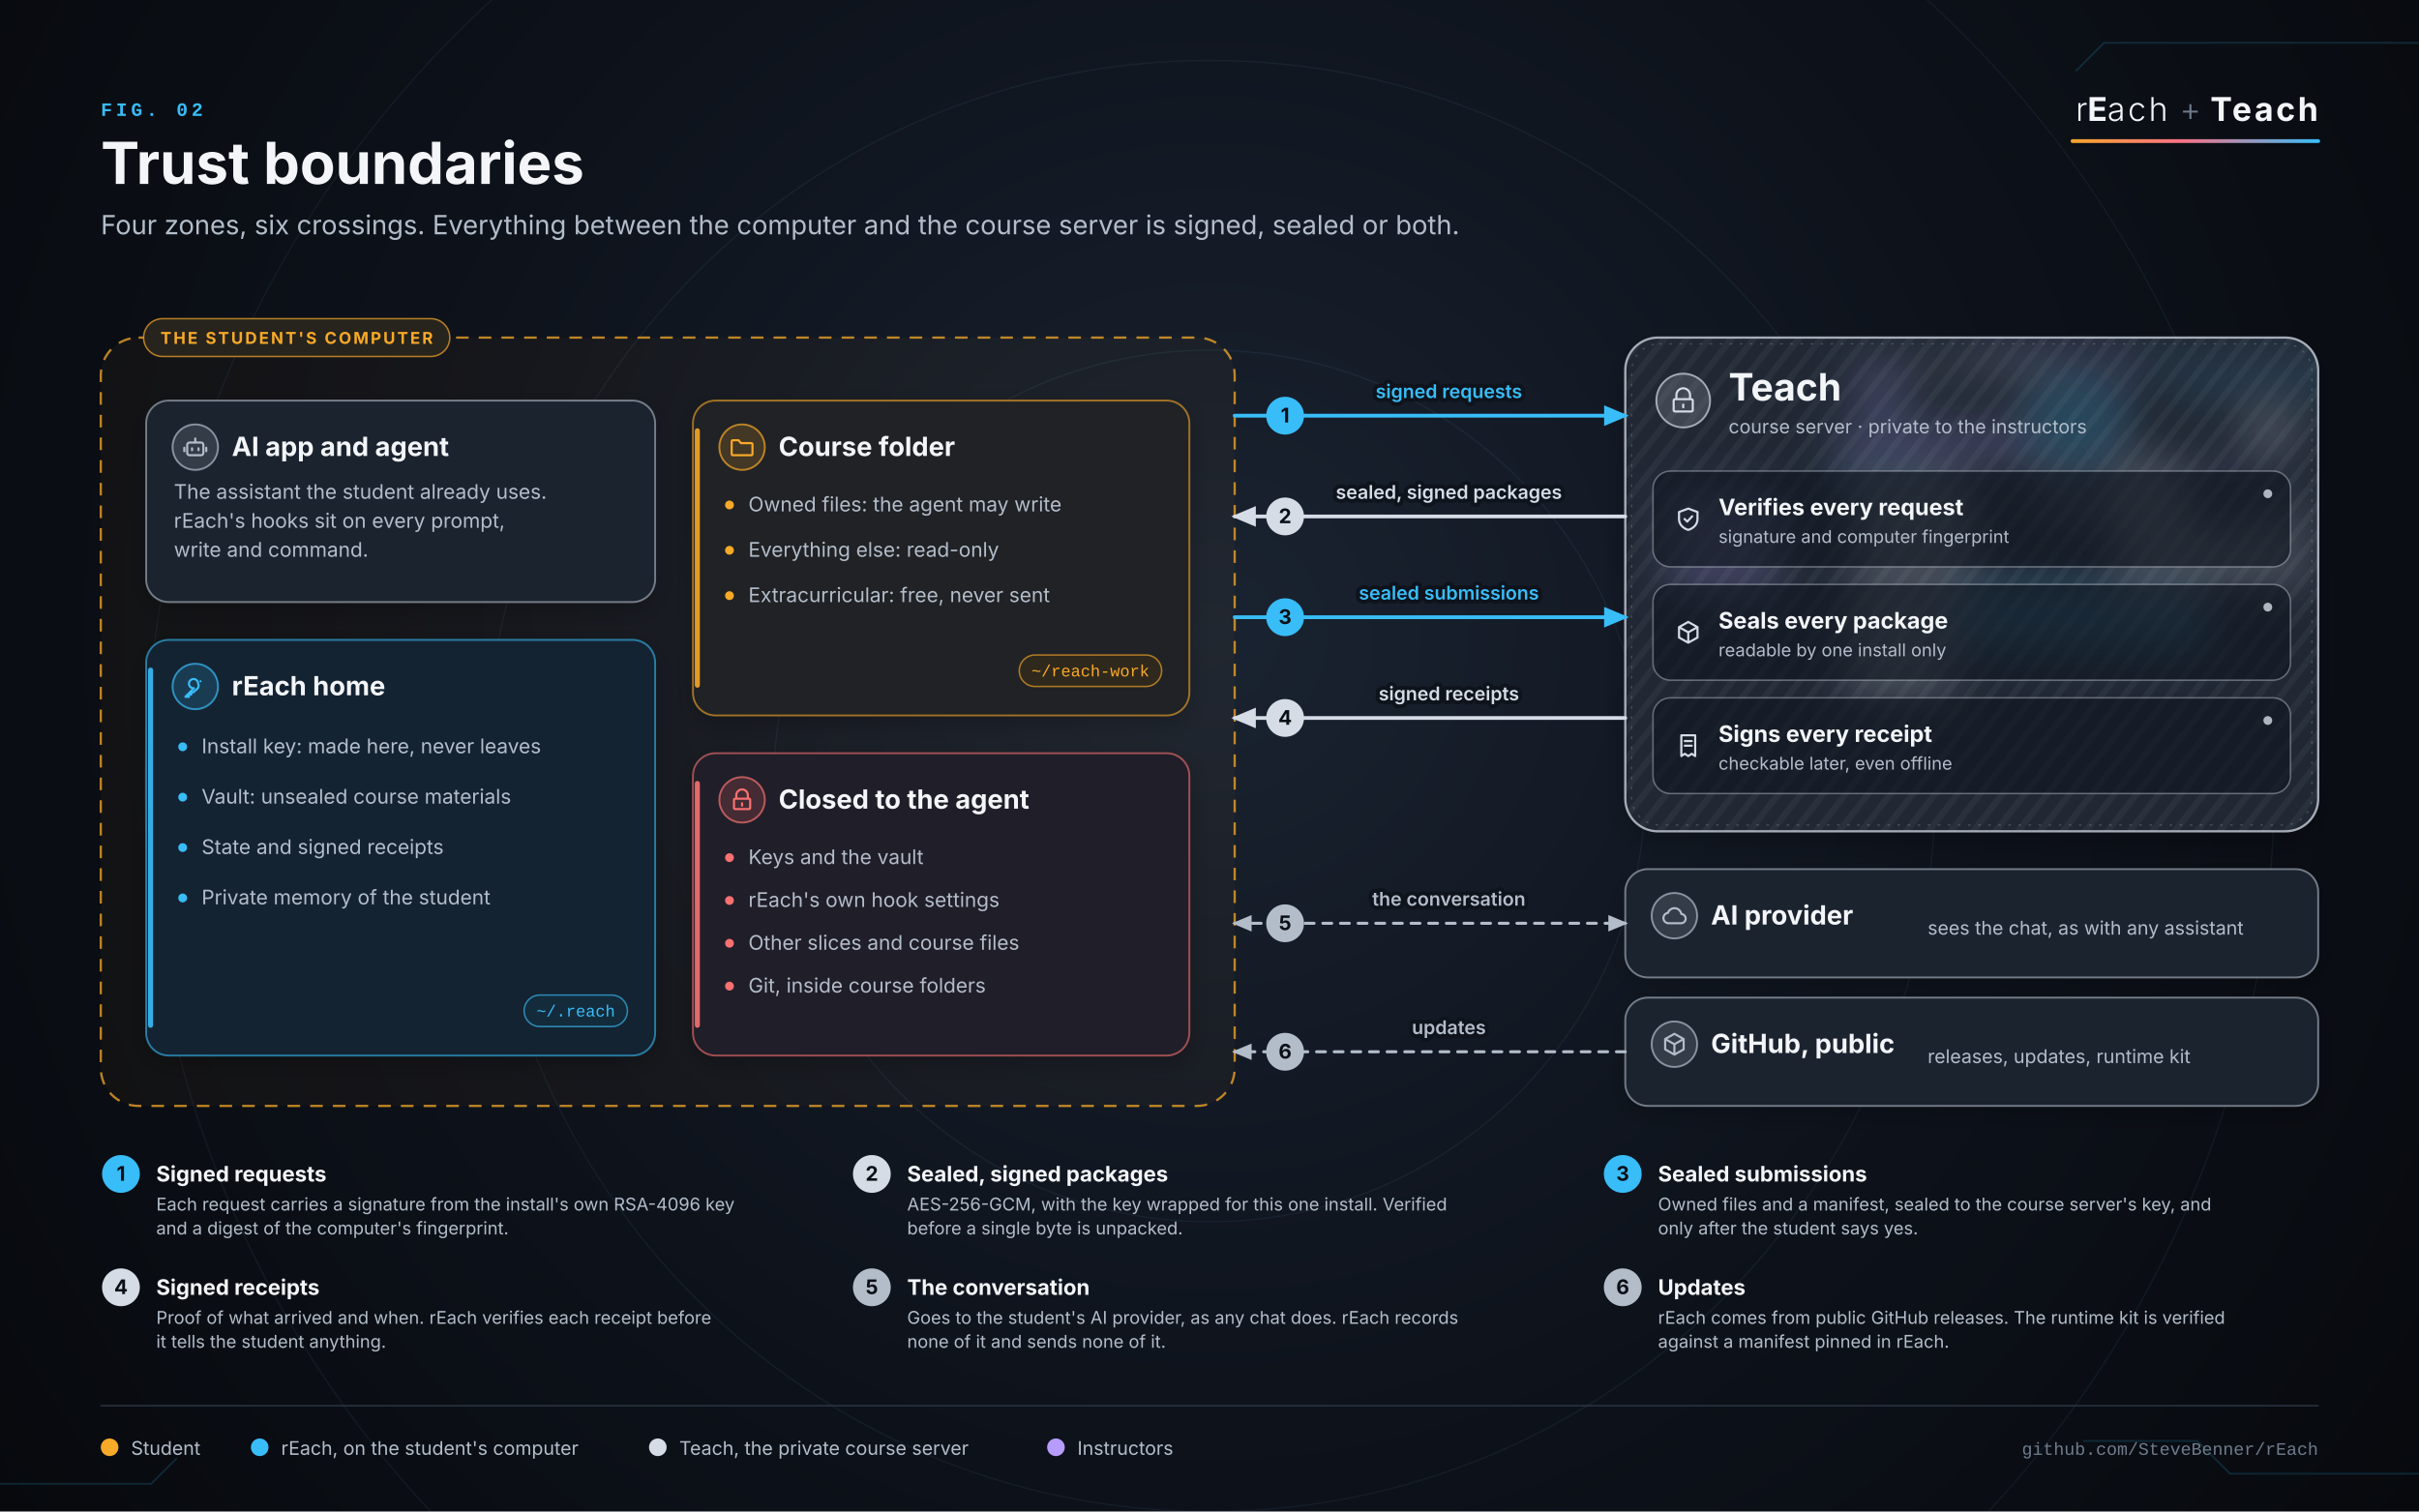
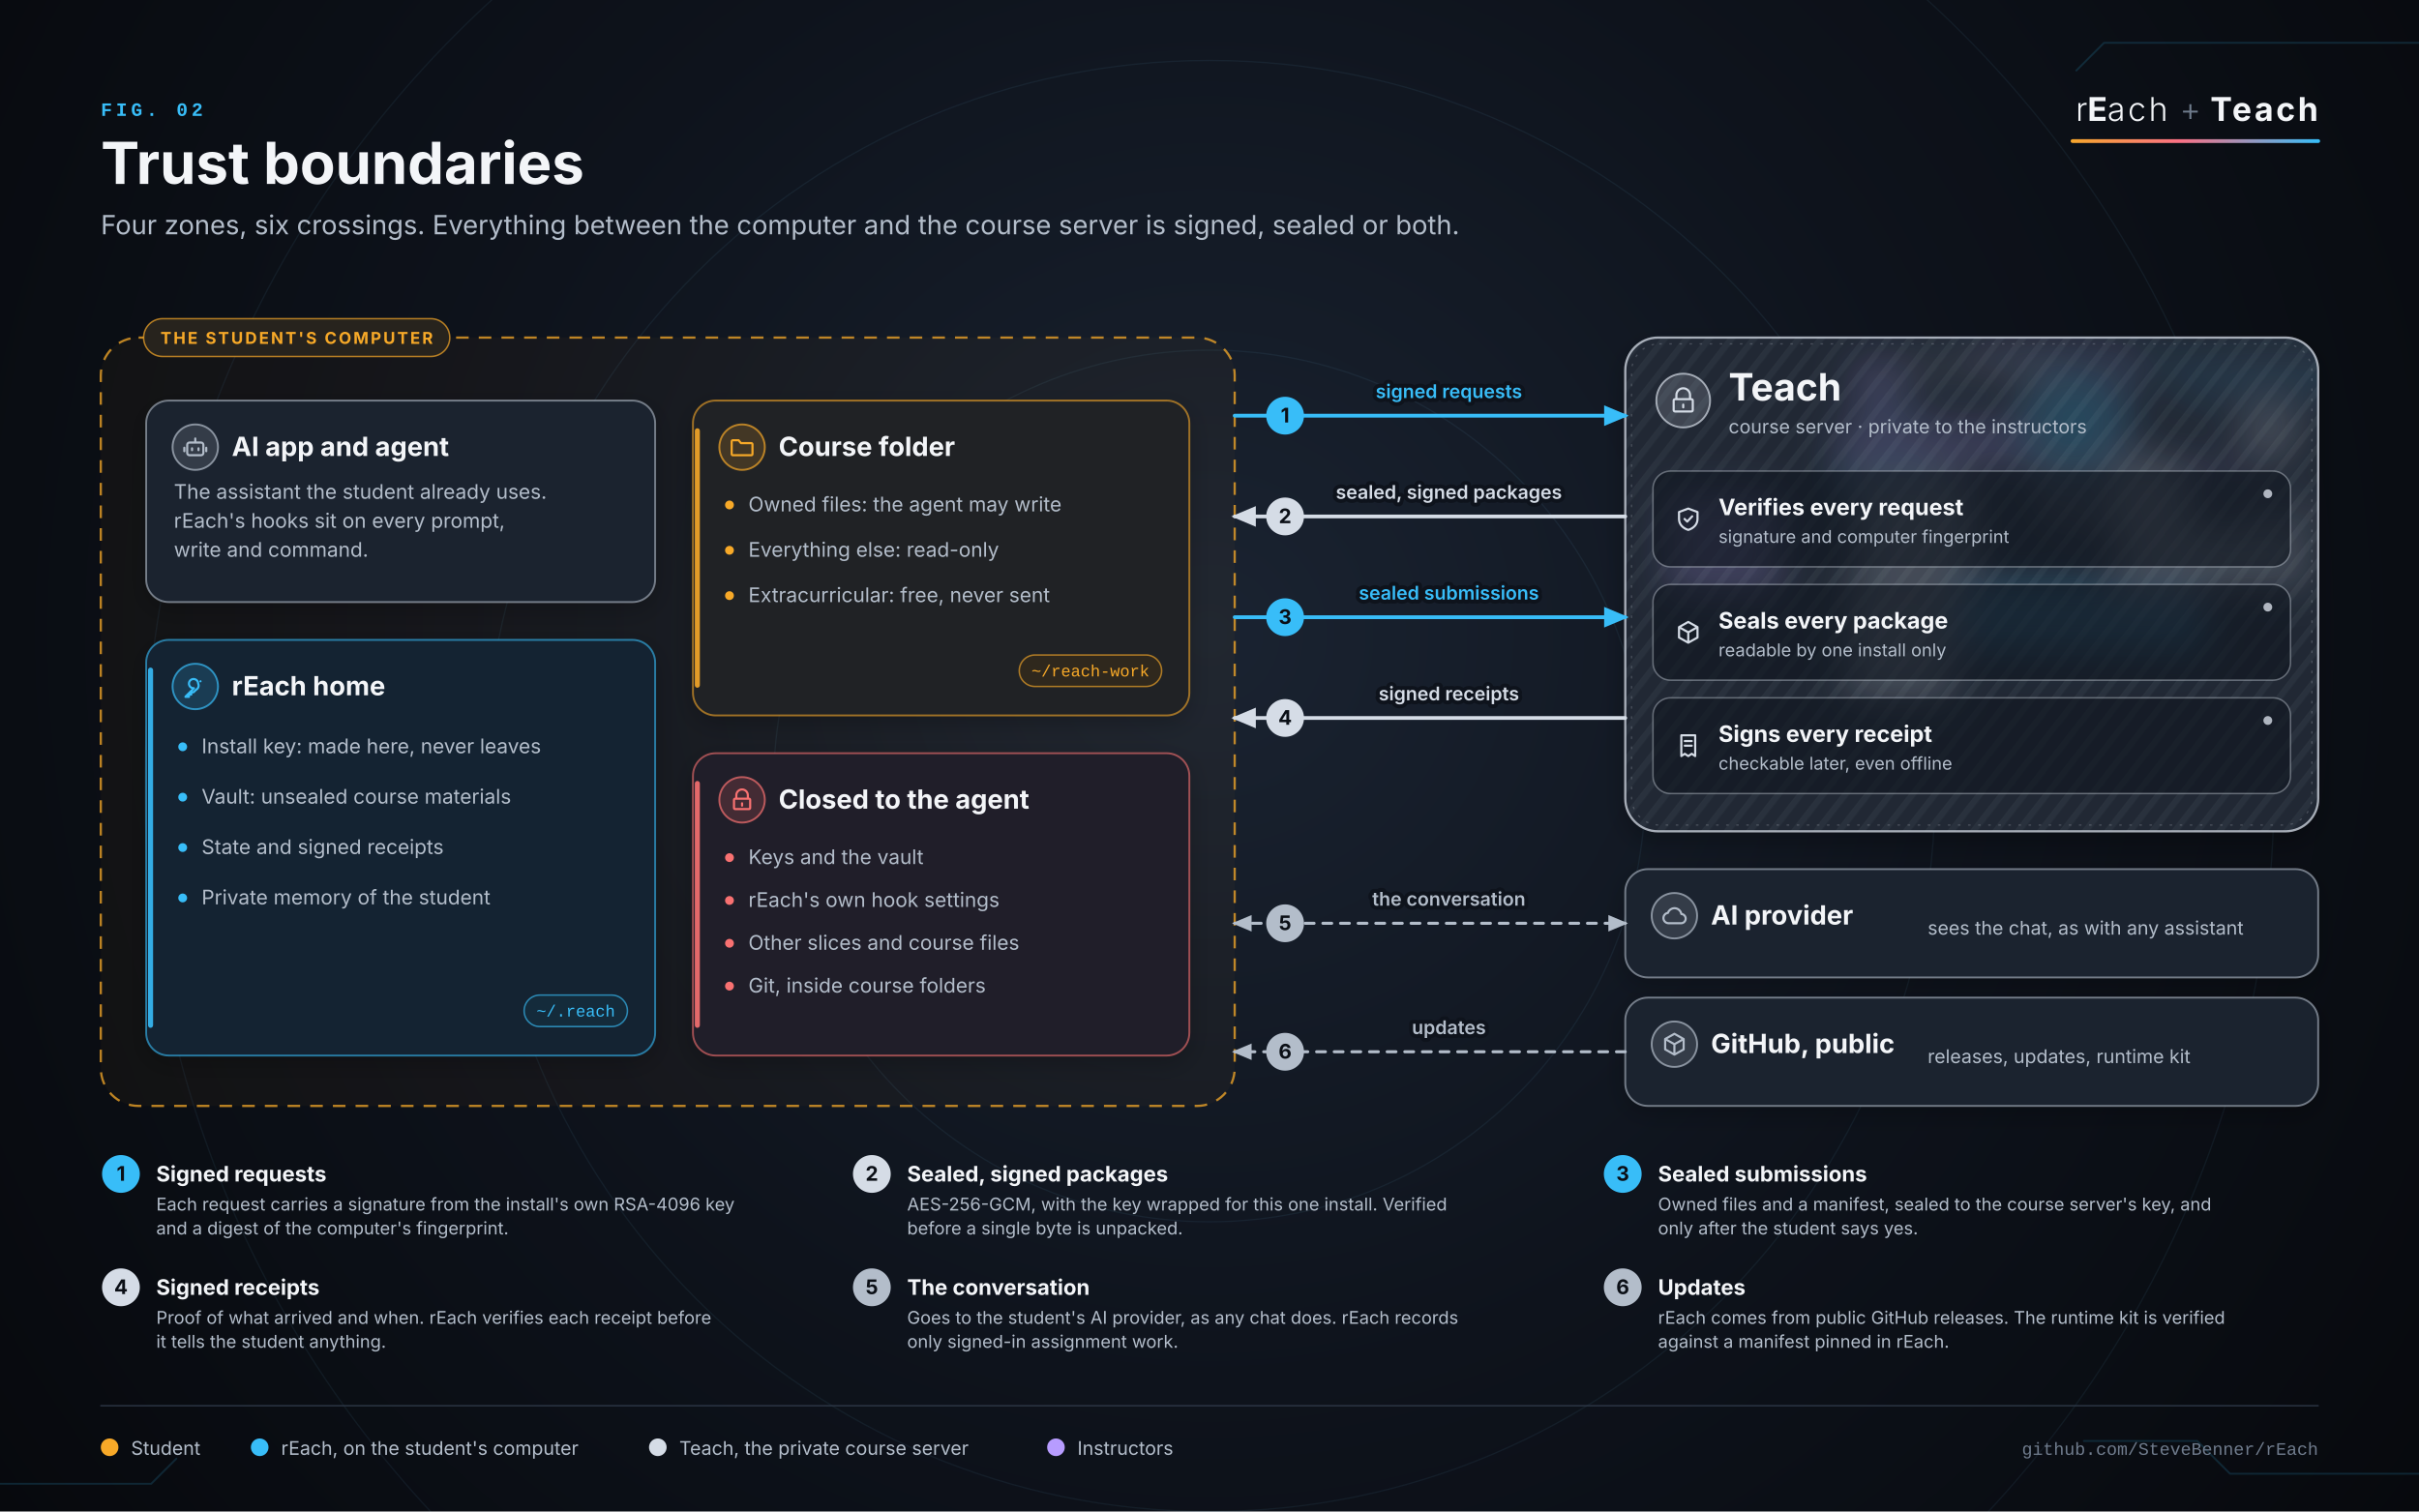
<svg xmlns="http://www.w3.org/2000/svg" viewBox="0 0 1920 1200" width="1920" height="1200" role="img" aria-labelledby="t d">
  <defs>
    <radialGradient id="bg" cx="960" cy="504" r="1190" gradientUnits="userSpaceOnUse">
      <stop offset="0" stop-color="#1a2331" />
      <stop offset=".5" stop-color="#0e131c" />
      <stop offset="1" stop-color="#07090d" />
    </radialGradient>
    <linearGradient id="warmcool" gradientUnits="userSpaceOnUse" x1="1640" y1="0" x2="1840" y2="0">
      <stop offset="0" stop-color="#f7a928" />
      <stop offset=".45" stop-color="#fb7185" />
      <stop offset="1" stop-color="#38bdf8" />
    </linearGradient>
    <filter id="soft" x="-20%" y="-20%" width="140%" height="150%">
      <feGaussianBlur stdDeviation="10" />
    </filter>
    <filter id="frostblur" x="-10%" y="-10%" width="120%" height="120%">
      <feGaussianBlur stdDeviation="16" />
    </filter>
    <pattern id="hatch" width="14" height="14" patternUnits="userSpaceOnUse" patternTransform="rotate(38)">
      <rect width="5" height="14" fill="#d5dce6" fill-opacity="0.05" />
    </pattern>
    <pattern id="dots" width="32" height="32" patternUnits="userSpaceOnUse">
      <circle cx="2" cy="2" r="1.3" fill="#2e3949" fill-opacity="0.07" />
    </pattern>
    <marker id="ar-student" viewBox="0 0 10 10" refX="8.6" refY="5" markerWidth="6.5" markerHeight="6.5" orient="auto-start-reverse">
      <path d="M0 .8L10 5L0 9.2Z" fill="#f7a928" />
    </marker>
    <marker id="ar-reach" viewBox="0 0 10 10" refX="8.6" refY="5" markerWidth="6.5" markerHeight="6.5" orient="auto-start-reverse">
      <path d="M0 .8L10 5L0 9.2Z" fill="#38bdf8" />
    </marker>
    <marker id="ar-teach" viewBox="0 0 10 10" refX="8.6" refY="5" markerWidth="6.5" markerHeight="6.5" orient="auto-start-reverse">
      <path d="M0 .8L10 5L0 9.2Z" fill="#d5dce6" />
    </marker>
    <marker id="ar-instructor" viewBox="0 0 10 10" refX="8.6" refY="5" markerWidth="6.5" markerHeight="6.5" orient="auto-start-reverse">
      <path d="M0 .8L10 5L0 9.2Z" fill="#b79cff" />
    </marker>
    <marker id="ar-ok" viewBox="0 0 10 10" refX="8.6" refY="5" markerWidth="6.5" markerHeight="6.5" orient="auto-start-reverse">
      <path d="M0 .8L10 5L0 9.2Z" fill="#34d399" />
    </marker>
    <marker id="ar-stop" viewBox="0 0 10 10" refX="8.6" refY="5" markerWidth="6.5" markerHeight="6.5" orient="auto-start-reverse">
      <path d="M0 .8L10 5L0 9.2Z" fill="#f87171" />
    </marker>
    <marker id="ar-soft" viewBox="0 0 10 10" refX="8.6" refY="5" markerWidth="6.5" markerHeight="6.5" orient="auto-start-reverse">
      <path d="M0 .8L10 5L0 9.2Z" fill="#b3bdca" />
    </marker>
  </defs>
  <rect x="0" y="0" width="1920" height="1200" rx="0" fill="url(#bg)" />
  <g fill="none" stroke="#7dd3fc" stroke-opacity="0.07" stroke-width="1">
    <circle cx="960" cy="624" r="346" />
    <circle cx="960" cy="624" r="576" />
    <circle cx="960" cy="624" r="845" />
    <circle cx="960" cy="624" r="1152" />
  </g>
  <g fill="none" stroke="#38bdf8" stroke-opacity=".16" stroke-width="1.5" stroke-linecap="round" stroke-linejoin="round">
    <path d="M1920 34H1670l-22 22" />
    <path d="M1920 1170H1770l-26-26h-90" />
    <path d="M0 1178H120l20-20" />
  </g>
  <text x="80" y="92" font-family="ui-monospace,'SF Mono',Menlo,Consolas,'Liberation Mono',monospace" font-size="15" font-weight="700" fill="#38bdf8" text-anchor="start" letter-spacing="3">FIG. 02</text>
  <text x="80" y="146" font-family="Inter,-apple-system,BlinkMacSystemFont,'Segoe UI',Helvetica,Arial,sans-serif" font-size="46" font-weight="650" fill="#f3f5f8" text-anchor="start">Trust boundaries</text>
  <text x="80" y="186" font-family="Inter,-apple-system,BlinkMacSystemFont,'Segoe UI',Helvetica,Arial,sans-serif" font-size="21" font-weight="400" fill="#b3bdca" text-anchor="start">Four zones, six crossings. Everything between the computer and the course server is signed, sealed or both.</text>
  <text x="1840" y="96" text-anchor="end" font-family="Inter,-apple-system,BlinkMacSystemFont,'Segoe UI',Helvetica,Arial,sans-serif" font-size="26" font-weight="300" fill="#f3f5f8" letter-spacing="2">r<tspan font-weight="650">E</tspan>ach <tspan fill="#6f7b8c" font-weight="300">+</tspan>
    <tspan font-weight="650">Teach</tspan>
  </text>
  <path d="M1645.0 112H1840" stroke="url(#warmcool)" stroke-width="3" stroke-linecap="round" />
  <rect x="80" y="268" width="900" height="610" rx="30" fill="#f7a928" fill-opacity="0.033" stroke="#f7a928" stroke-width="1.8" stroke-opacity="0.75" stroke-dasharray="10 8" />
  <rect x="114" y="253" width="243" height="30" rx="15" fill="#0e131c" />
  <rect x="114" y="253" width="243" height="30" rx="15" fill="#f7a928" fill-opacity="0.11" stroke="#f7a928" stroke-width="1.2" stroke-opacity="0.7" />
  <text x="235.5" y="273" font-family="Inter,-apple-system,BlinkMacSystemFont,'Segoe UI',Helvetica,Arial,sans-serif" font-size="13" font-weight="700" fill="#f7a928" text-anchor="middle" letter-spacing="1.6">THE STUDENT'S COMPUTER</text>
  <rect x="116" y="324" width="404" height="160" rx="18" fill="#000000" fill-opacity="0.225" filter="url(#soft)" />
  <rect x="116" y="318" width="404" height="160" rx="18" fill="#121925" />
  <rect x="116" y="318" width="404" height="160" rx="18" fill="#b3bdca" fill-opacity="0.061" stroke="#b3bdca" stroke-width="1.5" stroke-opacity="0.6" />
  <circle cx="155" cy="355" r="18.04" fill="#b3bdca" fill-opacity="0.165" stroke="#b3bdca" stroke-width="1.5" stroke-opacity="0.7" />
  <path transform="translate(144.0 344.0) scale(0.9167)" d="M7 8h10a2 2 0 0 1 2 2v7a2 2 0 0 1-2 2H7a2 2 0 0 1-2-2v-7a2 2 0 0 1 2-2ZM12 8V4.5M9.2 13v1.6M14.8 13v1.6M2.5 12.5v3M21.5 12.5v3" fill="none" stroke="#b3bdca" stroke-width="1.85" stroke-linecap="round" stroke-linejoin="round" />
  <text x="184" y="362" font-family="Inter,-apple-system,BlinkMacSystemFont,'Segoe UI',Helvetica,Arial,sans-serif" font-size="21" font-weight="650" fill="#f3f5f8" text-anchor="start">AI app and agent</text>
  <text x="138" y="396" font-family="Inter,-apple-system,BlinkMacSystemFont,'Segoe UI',Helvetica,Arial,sans-serif" font-size="16" font-weight="400" fill="#b3bdca" text-anchor="start">The assistant the student already uses.</text>
  <text x="138" y="419" font-family="Inter,-apple-system,BlinkMacSystemFont,'Segoe UI',Helvetica,Arial,sans-serif" font-size="16" font-weight="400" fill="#b3bdca" text-anchor="start">rEach's hooks sit on every prompt,</text>
  <text x="138" y="442" font-family="Inter,-apple-system,BlinkMacSystemFont,'Segoe UI',Helvetica,Arial,sans-serif" font-size="16" font-weight="400" fill="#b3bdca" text-anchor="start">write and command.</text>
  <rect x="116" y="514" width="404" height="330" rx="18" fill="#000000" fill-opacity="0.225" filter="url(#soft)" />
  <rect x="116" y="508" width="404" height="330" rx="18" fill="#121925" />
  <rect x="116" y="508" width="404" height="330" rx="18" fill="#38bdf8" fill-opacity="0.061" stroke="#38bdf8" stroke-width="1.5" stroke-opacity="0.6" />
  <rect x="117.5" y="530" width="4" height="286" rx="2" fill="#38bdf8" fill-opacity="0.9" />
  <circle cx="155" cy="545" r="18.04" fill="#38bdf8" fill-opacity="0.165" stroke="#38bdf8" stroke-width="1.5" stroke-opacity="0.7" />
  <path transform="translate(144.0 534.0) scale(0.9167)" d="M14.5 9.5a4 4 0 1 0-3.7 4L3.5 20.8V21h3v-2h2v-2h2l2.2-2.2a4 4 0 0 0 1.8-5.3ZM16.5 7.5h.01" fill="none" stroke="#38bdf8" stroke-width="1.85" stroke-linecap="round" stroke-linejoin="round" />
  <text x="184" y="552" font-family="Inter,-apple-system,BlinkMacSystemFont,'Segoe UI',Helvetica,Arial,sans-serif" font-size="21" font-weight="650" fill="#f3f5f8" text-anchor="start">rEach home</text>
  <rect x="416" y="790" width="82" height="25" rx="12.5" fill="#0e131c" />
  <rect x="416" y="790" width="82" height="25" rx="12.5" fill="#38bdf8" fill-opacity="0.143" stroke="#38bdf8" stroke-width="1.2" stroke-opacity="0.65" />
  <text x="457.0" y="807.0" font-family="ui-monospace,'SF Mono',Menlo,Consolas,'Liberation Mono',monospace" font-size="13" font-weight="500" fill="#38bdf8" text-anchor="middle">~/.reach</text>
  <circle cx="145" cy="592.88" r="3.5" fill="#38bdf8" />
  <text x="160" y="598" font-family="Inter,-apple-system,BlinkMacSystemFont,'Segoe UI',Helvetica,Arial,sans-serif" font-size="16" font-weight="400" fill="#b3bdca" text-anchor="start">Install key: made here, never leaves</text>
  <circle cx="145" cy="632.88" r="3.5" fill="#38bdf8" />
  <text x="160" y="638" font-family="Inter,-apple-system,BlinkMacSystemFont,'Segoe UI',Helvetica,Arial,sans-serif" font-size="16" font-weight="400" fill="#b3bdca" text-anchor="start">Vault: unsealed course materials</text>
  <circle cx="145" cy="672.88" r="3.5" fill="#38bdf8" />
  <text x="160" y="678" font-family="Inter,-apple-system,BlinkMacSystemFont,'Segoe UI',Helvetica,Arial,sans-serif" font-size="16" font-weight="400" fill="#b3bdca" text-anchor="start">State and signed receipts</text>
  <circle cx="145" cy="712.88" r="3.5" fill="#38bdf8" />
  <text x="160" y="718" font-family="Inter,-apple-system,BlinkMacSystemFont,'Segoe UI',Helvetica,Arial,sans-serif" font-size="16" font-weight="400" fill="#b3bdca" text-anchor="start">Private memory of the student</text>
  <rect x="550" y="324" width="394" height="250" rx="18" fill="#000000" fill-opacity="0.225" filter="url(#soft)" />
  <rect x="550" y="318" width="394" height="250" rx="18" fill="#121925" />
  <rect x="550" y="318" width="394" height="250" rx="18" fill="#f7a928" fill-opacity="0.061" stroke="#f7a928" stroke-width="1.5" stroke-opacity="0.6" />
  <rect x="551.5" y="340" width="4" height="206" rx="2" fill="#f7a928" fill-opacity="0.9" />
  <circle cx="589" cy="355" r="18.04" fill="#f7a928" fill-opacity="0.165" stroke="#f7a928" stroke-width="1.5" stroke-opacity="0.7" />
  <path transform="translate(578.0 344.0) scale(0.9167)" d="M3 7a1 1 0 0 1 1-1h5l2 2.5h9a1 1 0 0 1 1 1V18a1 1 0 0 1-1 1H4a1 1 0 0 1-1-1V7Z" fill="none" stroke="#f7a928" stroke-width="1.85" stroke-linecap="round" stroke-linejoin="round" />
  <text x="618" y="362" font-family="Inter,-apple-system,BlinkMacSystemFont,'Segoe UI',Helvetica,Arial,sans-serif" font-size="21" font-weight="650" fill="#f3f5f8" text-anchor="start">Course folder</text>
  <rect x="809" y="520" width="113" height="25" rx="12.5" fill="#0e131c" />
  <rect x="809" y="520" width="113" height="25" rx="12.5" fill="#f7a928" fill-opacity="0.143" stroke="#f7a928" stroke-width="1.2" stroke-opacity="0.65" />
  <text x="865.5" y="537.0" font-family="ui-monospace,'SF Mono',Menlo,Consolas,'Liberation Mono',monospace" font-size="13" font-weight="500" fill="#f7a928" text-anchor="middle">~/reach-work</text>
  <circle cx="579" cy="400.88" r="3.5" fill="#f7a928" />
  <text x="594" y="406" font-family="Inter,-apple-system,BlinkMacSystemFont,'Segoe UI',Helvetica,Arial,sans-serif" font-size="16" font-weight="400" fill="#b3bdca" text-anchor="start">Owned files: the agent may write</text>
  <circle cx="579" cy="436.88" r="3.5" fill="#f7a928" />
  <text x="594" y="442" font-family="Inter,-apple-system,BlinkMacSystemFont,'Segoe UI',Helvetica,Arial,sans-serif" font-size="16" font-weight="400" fill="#b3bdca" text-anchor="start">Everything else: read-only</text>
  <circle cx="579" cy="472.88" r="3.5" fill="#f7a928" />
  <text x="594" y="478" font-family="Inter,-apple-system,BlinkMacSystemFont,'Segoe UI',Helvetica,Arial,sans-serif" font-size="16" font-weight="400" fill="#b3bdca" text-anchor="start">Extracurricular: free, never sent</text>
  <rect x="550" y="604" width="394" height="240" rx="18" fill="#000000" fill-opacity="0.225" filter="url(#soft)" />
  <rect x="550" y="598" width="394" height="240" rx="18" fill="#121925" />
  <rect x="550" y="598" width="394" height="240" rx="18" fill="#f87171" fill-opacity="0.061" stroke="#f87171" stroke-width="1.5" stroke-opacity="0.6" />
  <rect x="551.5" y="620" width="4" height="196" rx="2" fill="#f87171" fill-opacity="0.9" />
  <circle cx="589" cy="635" r="18.04" fill="#f87171" fill-opacity="0.165" stroke="#f87171" stroke-width="1.5" stroke-opacity="0.7" />
  <path transform="translate(578.0 624.0) scale(0.9167)" d="M7 11V8a5 5 0 0 1 10 0v3M6 11h12a1 1 0 0 1 1 1v7a1 1 0 0 1-1 1H6a1 1 0 0 1-1-1v-7a1 1 0 0 1 1-1ZM12 15v2" fill="none" stroke="#f87171" stroke-width="1.85" stroke-linecap="round" stroke-linejoin="round" />
  <text x="618" y="642" font-family="Inter,-apple-system,BlinkMacSystemFont,'Segoe UI',Helvetica,Arial,sans-serif" font-size="21" font-weight="650" fill="#f3f5f8" text-anchor="start">Closed to the agent</text>
  <circle cx="579" cy="680.88" r="3.5" fill="#f87171" />
  <text x="594" y="686" font-family="Inter,-apple-system,BlinkMacSystemFont,'Segoe UI',Helvetica,Arial,sans-serif" font-size="16" font-weight="400" fill="#b3bdca" text-anchor="start">Keys and the vault</text>
  <circle cx="579" cy="714.88" r="3.5" fill="#f87171" />
  <text x="594" y="720" font-family="Inter,-apple-system,BlinkMacSystemFont,'Segoe UI',Helvetica,Arial,sans-serif" font-size="16" font-weight="400" fill="#b3bdca" text-anchor="start">rEach's own hook settings</text>
  <circle cx="579" cy="748.88" r="3.5" fill="#f87171" />
  <text x="594" y="754" font-family="Inter,-apple-system,BlinkMacSystemFont,'Segoe UI',Helvetica,Arial,sans-serif" font-size="16" font-weight="400" fill="#b3bdca" text-anchor="start">Other slices and course files</text>
  <circle cx="579" cy="782.88" r="3.5" fill="#f87171" />
  <text x="594" y="788" font-family="Inter,-apple-system,BlinkMacSystemFont,'Segoe UI',Helvetica,Arial,sans-serif" font-size="16" font-weight="400" fill="#b3bdca" text-anchor="start">Git, inside course folders</text>
  <rect x="1290" y="276" width="550" height="392" rx="26" fill="#000000" fill-opacity="0.27" filter="url(#soft)" />
  <rect x="1290" y="268" width="550" height="392" rx="26" fill="#121925" />
  <clipPath id="fr1">
    <rect x="1290" y="268" width="550" height="392" rx="26" />
  </clipPath>
  <g clip-path="url(#fr1)">
    <g filter="url(#frostblur)" opacity="0.2">
      <rect x="1465" y="464" width="85" height="93" rx="8" fill="#d5dce6" />
      <circle cx="1501" cy="371" r="46" fill="#38bdf8" />
      <path d="M1475 291h152v119h82" fill="none" stroke="#d5dce6" stroke-width="10" stroke-linecap="round" />
      <rect x="1457" y="336" width="187" height="33" rx="8" fill="#b79cff" />
      <circle cx="1802" cy="343" r="24" fill="#d5dce6" />
      <path d="M1734 312h149v86h64" fill="none" stroke="#38bdf8" stroke-width="10" stroke-linecap="round" />
      <rect x="1473" y="380" width="94" height="82" rx="8" fill="#d5dce6" />
      <circle cx="1491" cy="306" r="22" fill="#b79cff" />
      <path d="M1784 405h167v97h112" fill="none" stroke="#d5dce6" stroke-width="10" stroke-linecap="round" />
      <rect x="1547" y="460" width="204" height="57" rx="8" fill="#38bdf8" />
      <circle cx="1639" cy="360" r="25" fill="#d5dce6" />
      <path d="M1569 278h115v94h101" fill="none" stroke="#b79cff" stroke-width="10" stroke-linecap="round" />
      <rect x="1681" y="419" width="152" height="47" rx="8" fill="#d5dce6" />
      <circle cx="1646" cy="335" r="45" fill="#38bdf8" />
      <path d="M1771 287h235v34h59" fill="none" stroke="#d5dce6" stroke-width="10" stroke-linecap="round" />
      <rect x="1323" y="391" width="90" height="83" rx="8" fill="#b79cff" />
      <circle cx="1705" cy="398" r="37" fill="#d5dce6" />
      <path d="M1692 289h199v97h115" fill="none" stroke="#38bdf8" stroke-width="10" stroke-linecap="round" />
    </g>
    <rect x="1290" y="268" width="550" height="392" fill="#dfe7f1" fill-opacity="0.075" />
    <rect x="1290" y="268" width="550" height="392" fill="url(#hatch)" />
  </g>
  <rect x="1290" y="268" width="550" height="392" rx="26" fill="none" stroke="#d5dce6" stroke-width="1.8" stroke-opacity="0.75" />
  <rect x="1295" y="273" width="540" height="382" rx="22" fill="none" stroke="#d5dce6" stroke-width="1" stroke-opacity="0.22" stroke-dasharray="2 6" />
  <circle cx="1336" cy="318" r="21.32" fill="#d5dce6" fill-opacity="0.165" stroke="#d5dce6" stroke-width="1.5" stroke-opacity="0.7" />
  <path transform="translate(1323.0 305.0) scale(1.0833)" d="M7 11V8a5 5 0 0 1 10 0v3M6 11h12a1 1 0 0 1 1 1v7a1 1 0 0 1-1 1H6a1 1 0 0 1-1-1v-7a1 1 0 0 1 1-1ZM12 15v2" fill="none" stroke="#d5dce6" stroke-width="1.57" stroke-linecap="round" stroke-linejoin="round" />
  <text x="1372" y="318" font-family="Inter,-apple-system,BlinkMacSystemFont,'Segoe UI',Helvetica,Arial,sans-serif" font-size="30" font-weight="650" fill="#f3f5f8" text-anchor="start">Teach</text>
  <text x="1372" y="344" font-family="Inter,-apple-system,BlinkMacSystemFont,'Segoe UI',Helvetica,Arial,sans-serif" font-size="15" font-weight="400" fill="#b3bdca" text-anchor="start">course server · private to the instructors</text>
  <rect x="1312.0" y="374" width="506.0" height="76" rx="14" fill="#0f151f" fill-opacity="0.62" stroke="#d5dce6" stroke-width="1.2" stroke-opacity="0.4" />
  <path transform="translate(1329.0 401.0) scale(0.9167)" d="M12 3l8 3v6c0 4.6-3.2 8-8 9.5C7.2 20 4 16.6 4 12V6l8-3ZM8.8 12l2.3 2.3 4.3-4.6" fill="none" stroke="#d5dce6" stroke-width="1.85" stroke-linecap="round" stroke-linejoin="round" />
  <text x="1364.0" y="409.0" font-family="Inter,-apple-system,BlinkMacSystemFont,'Segoe UI',Helvetica,Arial,sans-serif" font-size="18" font-weight="650" fill="#f3f5f8" text-anchor="start">Verifies every request</text>
  <text x="1364.0" y="431.0" font-family="Inter,-apple-system,BlinkMacSystemFont,'Segoe UI',Helvetica,Arial,sans-serif" font-size="14" font-weight="400" fill="#b3bdca" text-anchor="start">signature and computer fingerprint</text>
  <circle cx="1800.0" cy="392" r="3.5" fill="#d5dce6" fill-opacity="0.8" />
  <rect x="1312.0" y="464" width="506.0" height="76" rx="14" fill="#0f151f" fill-opacity="0.62" stroke="#d5dce6" stroke-width="1.2" stroke-opacity="0.4" />
  <path transform="translate(1329.0 491.0) scale(0.9167)" d="M12 3l8 4.5v9L12 21l-8-4.5v-9L12 3ZM4 7.5l8 4.5 8-4.5M12 12v9" fill="none" stroke="#d5dce6" stroke-width="1.85" stroke-linecap="round" stroke-linejoin="round" />
  <text x="1364.0" y="499.0" font-family="Inter,-apple-system,BlinkMacSystemFont,'Segoe UI',Helvetica,Arial,sans-serif" font-size="18" font-weight="650" fill="#f3f5f8" text-anchor="start">Seals every package</text>
  <text x="1364.0" y="521.0" font-family="Inter,-apple-system,BlinkMacSystemFont,'Segoe UI',Helvetica,Arial,sans-serif" font-size="14" font-weight="400" fill="#b3bdca" text-anchor="start">readable by one install only</text>
  <circle cx="1800.0" cy="482" r="3.5" fill="#d5dce6" fill-opacity="0.8" />
  <rect x="1312.0" y="554" width="506.0" height="76" rx="14" fill="#0f151f" fill-opacity="0.62" stroke="#d5dce6" stroke-width="1.2" stroke-opacity="0.4" />
  <path transform="translate(1329.0 581.0) scale(0.9167)" d="M6 3h12v18l-3-2-3 2-3-2-3 2V3ZM9 8h6M9 12h6" fill="none" stroke="#d5dce6" stroke-width="1.85" stroke-linecap="round" stroke-linejoin="round" />
  <text x="1364.0" y="589.0" font-family="Inter,-apple-system,BlinkMacSystemFont,'Segoe UI',Helvetica,Arial,sans-serif" font-size="18" font-weight="650" fill="#f3f5f8" text-anchor="start">Signs every receipt</text>
  <text x="1364.0" y="611.0" font-family="Inter,-apple-system,BlinkMacSystemFont,'Segoe UI',Helvetica,Arial,sans-serif" font-size="14" font-weight="400" fill="#b3bdca" text-anchor="start">checkable later, even offline</text>
  <circle cx="1800.0" cy="572" r="3.5" fill="#d5dce6" fill-opacity="0.8" />
  <rect x="1290" y="696" width="550" height="86" rx="18" fill="#000000" fill-opacity="0.225" filter="url(#soft)" />
  <rect x="1290" y="690" width="550" height="86" rx="18" fill="#121925" />
  <rect x="1290" y="690" width="550" height="86" rx="18" fill="#b3bdca" fill-opacity="0.061" stroke="#b3bdca" stroke-width="1.5" stroke-opacity="0.6" />
  <circle cx="1329" cy="727" r="18.04" fill="#b3bdca" fill-opacity="0.165" stroke="#b3bdca" stroke-width="1.5" stroke-opacity="0.7" />
  <path transform="translate(1318.0 716.0) scale(0.9167)" d="M7 18.5a4.5 4.5 0 0 1-.6-8.96A6 6 0 0 1 18 10.5a4 4 0 0 1-.5 8H7Z" fill="none" stroke="#b3bdca" stroke-width="1.85" stroke-linecap="round" stroke-linejoin="round" />
  <text x="1358" y="734" font-family="Inter,-apple-system,BlinkMacSystemFont,'Segoe UI',Helvetica,Arial,sans-serif" font-size="21" font-weight="650" fill="#f3f5f8" text-anchor="start">AI provider</text>
  <text x="1530" y="742" font-family="Inter,-apple-system,BlinkMacSystemFont,'Segoe UI',Helvetica,Arial,sans-serif" font-size="15" font-weight="400" fill="#b3bdca" text-anchor="start">sees the chat, as with any assistant</text>
  <rect x="1290" y="798" width="550" height="86" rx="18" fill="#000000" fill-opacity="0.225" filter="url(#soft)" />
  <rect x="1290" y="792" width="550" height="86" rx="18" fill="#121925" />
  <rect x="1290" y="792" width="550" height="86" rx="18" fill="#b3bdca" fill-opacity="0.061" stroke="#b3bdca" stroke-width="1.5" stroke-opacity="0.6" />
  <circle cx="1329" cy="829" r="18.04" fill="#b3bdca" fill-opacity="0.165" stroke="#b3bdca" stroke-width="1.5" stroke-opacity="0.7" />
  <path transform="translate(1318.0 818.0) scale(0.9167)" d="M12 3l8 4.5v9L12 21l-8-4.5v-9L12 3ZM4 7.5l8 4.5 8-4.5M12 12v9" fill="none" stroke="#b3bdca" stroke-width="1.85" stroke-linecap="round" stroke-linejoin="round" />
  <text x="1358" y="836" font-family="Inter,-apple-system,BlinkMacSystemFont,'Segoe UI',Helvetica,Arial,sans-serif" font-size="21" font-weight="650" fill="#f3f5f8" text-anchor="start">GitHub, public</text>
  <text x="1530" y="844" font-family="Inter,-apple-system,BlinkMacSystemFont,'Segoe UI',Helvetica,Arial,sans-serif" font-size="15" font-weight="400" fill="#b3bdca" text-anchor="start">releases, updates, runtime kit</text>
  <path d="M980 330L1290 330" fill="none" stroke="#38bdf8" stroke-width="3" stroke-linecap="round" stroke-linejoin="round" marker-end="url(#ar-reach)" />
  <text x="1150" y="316" font-family="Inter,-apple-system,BlinkMacSystemFont,'Segoe UI',Helvetica,Arial,sans-serif" font-size="15" font-weight="600" fill="#38bdf8" text-anchor="middle" paint-order="stroke" stroke="#0e131c" stroke-width="6.3" stroke-linejoin="round">signed requests</text>
  <circle cx="1020" cy="330" r="15" fill="#38bdf8" />
  <text x="1020" y="335.4" font-family="Inter,-apple-system,BlinkMacSystemFont,'Segoe UI',Helvetica,Arial,sans-serif" font-size="16" font-weight="700" fill="#0b0f16" text-anchor="middle">1</text>
  <path d="M1290 410L980 410" fill="none" stroke="#d5dce6" stroke-width="3" stroke-linecap="round" stroke-linejoin="round" marker-end="url(#ar-teach)" />
  <text x="1150" y="396" font-family="Inter,-apple-system,BlinkMacSystemFont,'Segoe UI',Helvetica,Arial,sans-serif" font-size="15" font-weight="600" fill="#d5dce6" text-anchor="middle" paint-order="stroke" stroke="#0e131c" stroke-width="6.3" stroke-linejoin="round">sealed, signed packages</text>
  <circle cx="1020" cy="410" r="15" fill="#d5dce6" />
  <text x="1020" y="415.4" font-family="Inter,-apple-system,BlinkMacSystemFont,'Segoe UI',Helvetica,Arial,sans-serif" font-size="16" font-weight="700" fill="#0b0f16" text-anchor="middle">2</text>
  <path d="M980 490L1290 490" fill="none" stroke="#38bdf8" stroke-width="3" stroke-linecap="round" stroke-linejoin="round" marker-end="url(#ar-reach)" />
  <text x="1150" y="476" font-family="Inter,-apple-system,BlinkMacSystemFont,'Segoe UI',Helvetica,Arial,sans-serif" font-size="15" font-weight="600" fill="#38bdf8" text-anchor="middle" paint-order="stroke" stroke="#0e131c" stroke-width="6.3" stroke-linejoin="round">sealed submissions</text>
  <circle cx="1020" cy="490" r="15" fill="#38bdf8" />
  <text x="1020" y="495.4" font-family="Inter,-apple-system,BlinkMacSystemFont,'Segoe UI',Helvetica,Arial,sans-serif" font-size="16" font-weight="700" fill="#0b0f16" text-anchor="middle">3</text>
  <path d="M1290 570L980 570" fill="none" stroke="#d5dce6" stroke-width="3" stroke-linecap="round" stroke-linejoin="round" marker-end="url(#ar-teach)" />
  <text x="1150" y="556" font-family="Inter,-apple-system,BlinkMacSystemFont,'Segoe UI',Helvetica,Arial,sans-serif" font-size="15" font-weight="600" fill="#d5dce6" text-anchor="middle" paint-order="stroke" stroke="#0e131c" stroke-width="6.3" stroke-linejoin="round">signed receipts</text>
  <circle cx="1020" cy="570" r="15" fill="#d5dce6" />
  <text x="1020" y="575.4" font-family="Inter,-apple-system,BlinkMacSystemFont,'Segoe UI',Helvetica,Arial,sans-serif" font-size="16" font-weight="700" fill="#0b0f16" text-anchor="middle">4</text>
  <path d="M980 733L1290 733" fill="none" stroke="#b3bdca" stroke-width="2.4" stroke-linecap="round" stroke-linejoin="round" marker-end="url(#ar-soft)" marker-start="url(#ar-soft)" stroke-dasharray="7 7" />
  <text x="1150" y="719" font-family="Inter,-apple-system,BlinkMacSystemFont,'Segoe UI',Helvetica,Arial,sans-serif" font-size="15" font-weight="600" fill="#b3bdca" text-anchor="middle" paint-order="stroke" stroke="#0e131c" stroke-width="6.3" stroke-linejoin="round">the conversation</text>
  <circle cx="1020" cy="733" r="15" fill="#b3bdca" />
  <text x="1020" y="738.4" font-family="Inter,-apple-system,BlinkMacSystemFont,'Segoe UI',Helvetica,Arial,sans-serif" font-size="16" font-weight="700" fill="#0b0f16" text-anchor="middle">5</text>
  <path d="M1290 835L980 835" fill="none" stroke="#b3bdca" stroke-width="2.4" stroke-linecap="round" stroke-linejoin="round" marker-end="url(#ar-soft)" stroke-dasharray="7 7" />
  <text x="1150" y="821" font-family="Inter,-apple-system,BlinkMacSystemFont,'Segoe UI',Helvetica,Arial,sans-serif" font-size="15" font-weight="600" fill="#b3bdca" text-anchor="middle" paint-order="stroke" stroke="#0e131c" stroke-width="6.3" stroke-linejoin="round">updates</text>
  <circle cx="1020" cy="835" r="15" fill="#b3bdca" />
  <text x="1020" y="840.4" font-family="Inter,-apple-system,BlinkMacSystemFont,'Segoe UI',Helvetica,Arial,sans-serif" font-size="16" font-weight="700" fill="#0b0f16" text-anchor="middle">6</text>
  <circle cx="96" cy="932" r="15" fill="#38bdf8" />
  <text x="96" y="937.4" font-family="Inter,-apple-system,BlinkMacSystemFont,'Segoe UI',Helvetica,Arial,sans-serif" font-size="16" font-weight="700" fill="#0b0f16" text-anchor="middle">1</text>
  <text x="124" y="938" font-family="Inter,-apple-system,BlinkMacSystemFont,'Segoe UI',Helvetica,Arial,sans-serif" font-size="17" font-weight="650" fill="#f3f5f8" text-anchor="start">Signed requests</text>
  <text x="124" y="961" font-family="Inter,-apple-system,BlinkMacSystemFont,'Segoe UI',Helvetica,Arial,sans-serif" font-size="14" font-weight="400" fill="#b3bdca" text-anchor="start">Each request carries a signature from the install's own RSA-4096 key</text>
  <text x="124" y="980" font-family="Inter,-apple-system,BlinkMacSystemFont,'Segoe UI',Helvetica,Arial,sans-serif" font-size="14" font-weight="400" fill="#b3bdca" text-anchor="start">and a digest of the computer's fingerprint.</text>
  <circle cx="692" cy="932" r="15" fill="#d5dce6" />
  <text x="692" y="937.4" font-family="Inter,-apple-system,BlinkMacSystemFont,'Segoe UI',Helvetica,Arial,sans-serif" font-size="16" font-weight="700" fill="#0b0f16" text-anchor="middle">2</text>
  <text x="720" y="938" font-family="Inter,-apple-system,BlinkMacSystemFont,'Segoe UI',Helvetica,Arial,sans-serif" font-size="17" font-weight="650" fill="#f3f5f8" text-anchor="start">Sealed, signed packages</text>
  <text x="720" y="961" font-family="Inter,-apple-system,BlinkMacSystemFont,'Segoe UI',Helvetica,Arial,sans-serif" font-size="14" font-weight="400" fill="#b3bdca" text-anchor="start">AES-256-GCM, with the key wrapped for this one install. Verified</text>
  <text x="720" y="980" font-family="Inter,-apple-system,BlinkMacSystemFont,'Segoe UI',Helvetica,Arial,sans-serif" font-size="14" font-weight="400" fill="#b3bdca" text-anchor="start">before a single byte is unpacked.</text>
  <circle cx="1288" cy="932" r="15" fill="#38bdf8" />
  <text x="1288" y="937.4" font-family="Inter,-apple-system,BlinkMacSystemFont,'Segoe UI',Helvetica,Arial,sans-serif" font-size="16" font-weight="700" fill="#0b0f16" text-anchor="middle">3</text>
  <text x="1316" y="938" font-family="Inter,-apple-system,BlinkMacSystemFont,'Segoe UI',Helvetica,Arial,sans-serif" font-size="17" font-weight="650" fill="#f3f5f8" text-anchor="start">Sealed submissions</text>
  <text x="1316" y="961" font-family="Inter,-apple-system,BlinkMacSystemFont,'Segoe UI',Helvetica,Arial,sans-serif" font-size="14" font-weight="400" fill="#b3bdca" text-anchor="start">Owned files and a manifest, sealed to the course server's key, and</text>
  <text x="1316" y="980" font-family="Inter,-apple-system,BlinkMacSystemFont,'Segoe UI',Helvetica,Arial,sans-serif" font-size="14" font-weight="400" fill="#b3bdca" text-anchor="start">only after the student says yes.</text>
  <circle cx="96" cy="1022" r="15" fill="#d5dce6" />
  <text x="96" y="1027.4" font-family="Inter,-apple-system,BlinkMacSystemFont,'Segoe UI',Helvetica,Arial,sans-serif" font-size="16" font-weight="700" fill="#0b0f16" text-anchor="middle">4</text>
  <text x="124" y="1028" font-family="Inter,-apple-system,BlinkMacSystemFont,'Segoe UI',Helvetica,Arial,sans-serif" font-size="17" font-weight="650" fill="#f3f5f8" text-anchor="start">Signed receipts</text>
  <text x="124" y="1051" font-family="Inter,-apple-system,BlinkMacSystemFont,'Segoe UI',Helvetica,Arial,sans-serif" font-size="14" font-weight="400" fill="#b3bdca" text-anchor="start">Proof of what arrived and when. rEach verifies each receipt before</text>
  <text x="124" y="1070" font-family="Inter,-apple-system,BlinkMacSystemFont,'Segoe UI',Helvetica,Arial,sans-serif" font-size="14" font-weight="400" fill="#b3bdca" text-anchor="start">it tells the student anything.</text>
  <circle cx="692" cy="1022" r="15" fill="#b3bdca" />
  <text x="692" y="1027.4" font-family="Inter,-apple-system,BlinkMacSystemFont,'Segoe UI',Helvetica,Arial,sans-serif" font-size="16" font-weight="700" fill="#0b0f16" text-anchor="middle">5</text>
  <text x="720" y="1028" font-family="Inter,-apple-system,BlinkMacSystemFont,'Segoe UI',Helvetica,Arial,sans-serif" font-size="17" font-weight="650" fill="#f3f5f8" text-anchor="start">The conversation</text>
  <text x="720" y="1051" font-family="Inter,-apple-system,BlinkMacSystemFont,'Segoe UI',Helvetica,Arial,sans-serif" font-size="14" font-weight="400" fill="#b3bdca" text-anchor="start">Goes to the student's AI provider, as any chat does. rEach records</text>
-   <text x="720" y="1070" font-family="Inter,-apple-system,BlinkMacSystemFont,'Segoe UI',Helvetica,Arial,sans-serif" font-size="14" font-weight="400" fill="#b3bdca" text-anchor="start">none of it and sends none of it.</text>
+   <text x="720" y="1070" font-family="Inter,-apple-system,BlinkMacSystemFont,'Segoe UI',Helvetica,Arial,sans-serif" font-size="14" font-weight="400" fill="#b3bdca" text-anchor="start">only signed-in assignment work.</text>
  <circle cx="1288" cy="1022" r="15" fill="#b3bdca" />
  <text x="1288" y="1027.4" font-family="Inter,-apple-system,BlinkMacSystemFont,'Segoe UI',Helvetica,Arial,sans-serif" font-size="16" font-weight="700" fill="#0b0f16" text-anchor="middle">6</text>
  <text x="1316" y="1028" font-family="Inter,-apple-system,BlinkMacSystemFont,'Segoe UI',Helvetica,Arial,sans-serif" font-size="17" font-weight="650" fill="#f3f5f8" text-anchor="start">Updates</text>
  <text x="1316" y="1051" font-family="Inter,-apple-system,BlinkMacSystemFont,'Segoe UI',Helvetica,Arial,sans-serif" font-size="14" font-weight="400" fill="#b3bdca" text-anchor="start">rEach comes from public GitHub releases. The runtime kit is verified</text>
  <text x="1316" y="1070" font-family="Inter,-apple-system,BlinkMacSystemFont,'Segoe UI',Helvetica,Arial,sans-serif" font-size="14" font-weight="400" fill="#b3bdca" text-anchor="start">against a manifest pinned in rEach.</text>
  <line x1="80" y1="1116" x2="1840" y2="1116" stroke="#2e3949" stroke-width="1" stroke-linecap="round" />
  <circle cx="87" cy="1149" r="7" fill="#f7a928" />
  <text x="104" y="1155" font-family="Inter,-apple-system,BlinkMacSystemFont,'Segoe UI',Helvetica,Arial,sans-serif" font-size="15" font-weight="400" fill="#b3bdca" text-anchor="start">Student</text>
  <circle cx="206.125" cy="1149" r="7" fill="#38bdf8" />
  <text x="223.125" y="1155" font-family="Inter,-apple-system,BlinkMacSystemFont,'Segoe UI',Helvetica,Arial,sans-serif" font-size="15" font-weight="400" fill="#b3bdca" text-anchor="start">rEach, on the student's computer</text>
  <circle cx="522.125" cy="1149" r="7" fill="#d5dce6" />
  <text x="539.125" y="1155" font-family="Inter,-apple-system,BlinkMacSystemFont,'Segoe UI',Helvetica,Arial,sans-serif" font-size="15" font-weight="400" fill="#b3bdca" text-anchor="start">Teach, the private course server</text>
  <circle cx="838.125" cy="1149" r="7" fill="#b79cff" />
  <text x="855.125" y="1155" font-family="Inter,-apple-system,BlinkMacSystemFont,'Segoe UI',Helvetica,Arial,sans-serif" font-size="15" font-weight="400" fill="#b3bdca" text-anchor="start">Instructors</text>
  <text x="1840" y="1155" font-family="ui-monospace,'SF Mono',Menlo,Consolas,'Liberation Mono',monospace" font-size="14" font-weight="400" fill="#6f7b8c" text-anchor="end">github.com/SteveBenner/rEach</text>
</svg>
